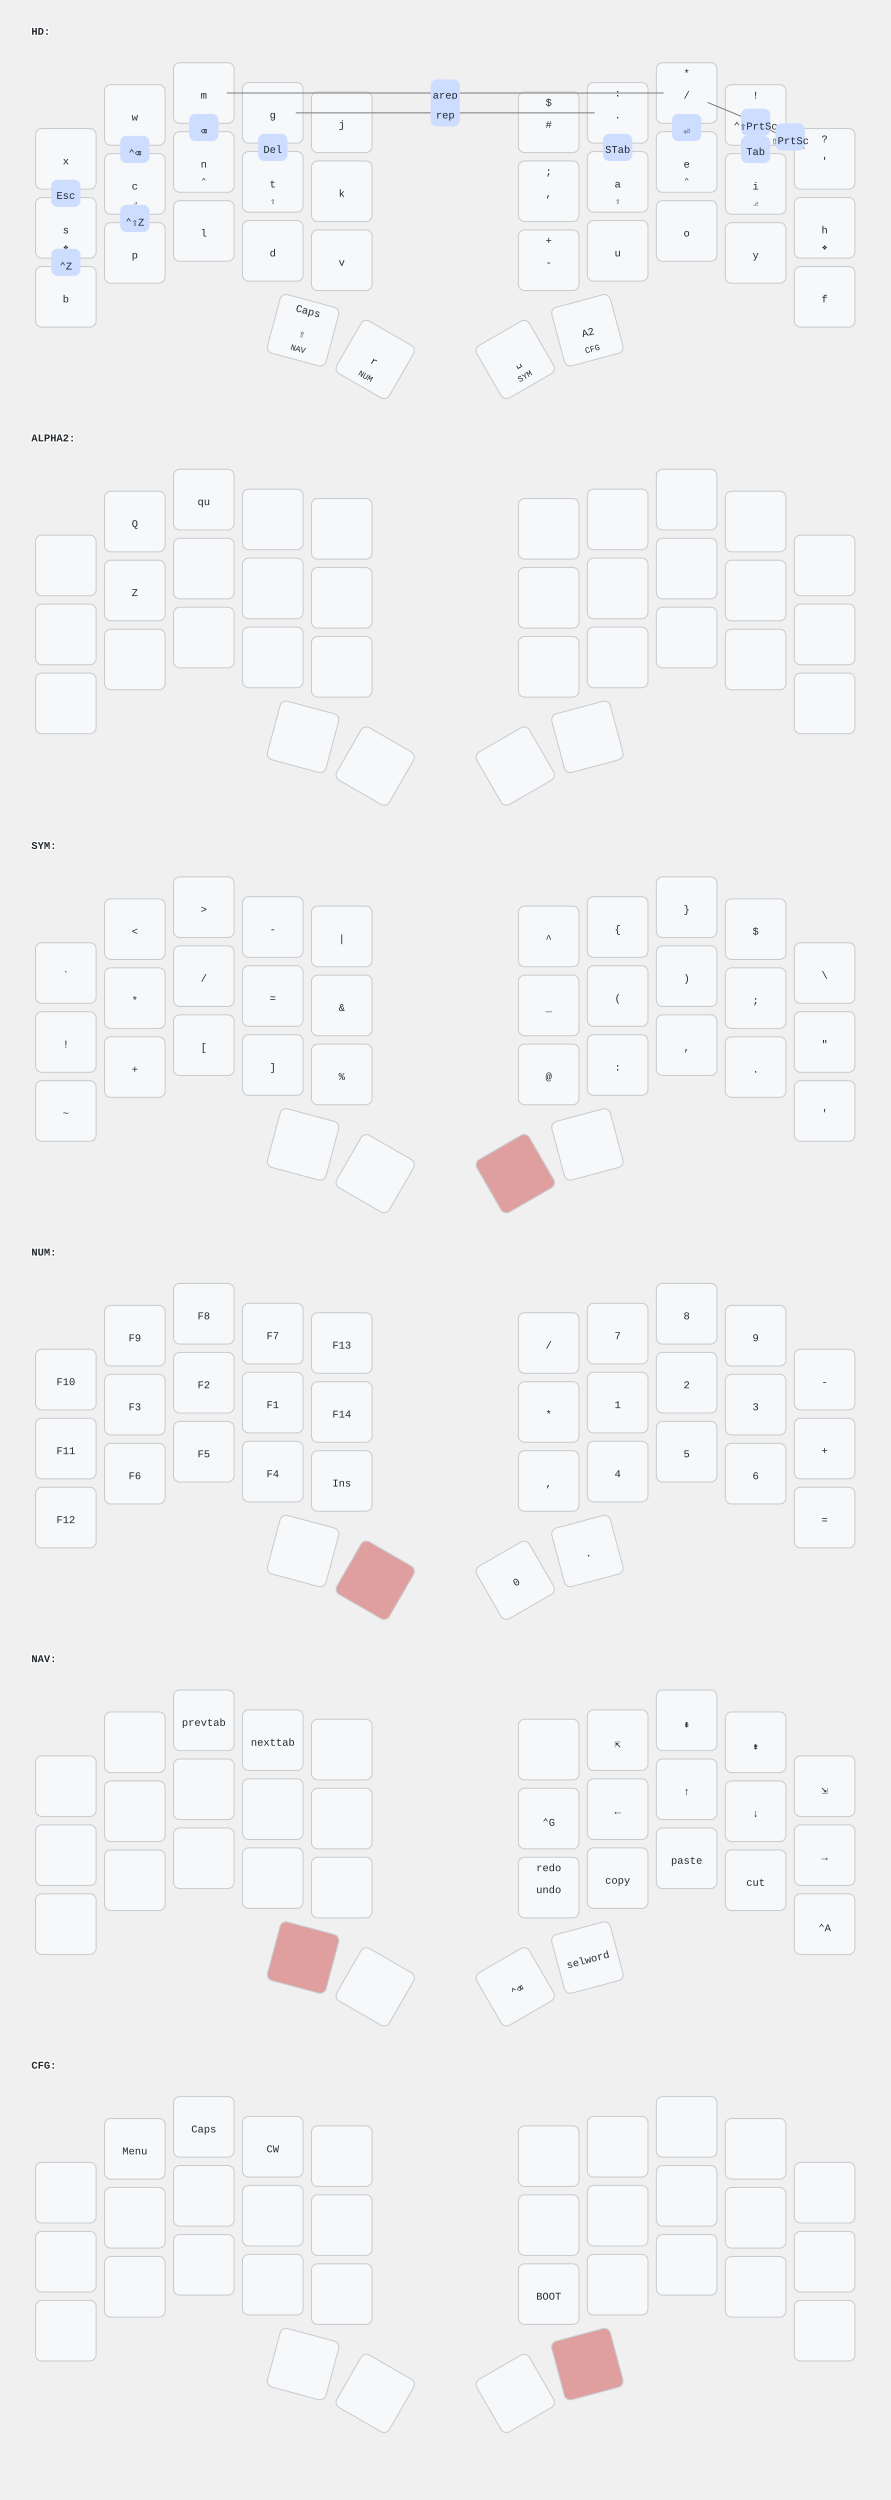
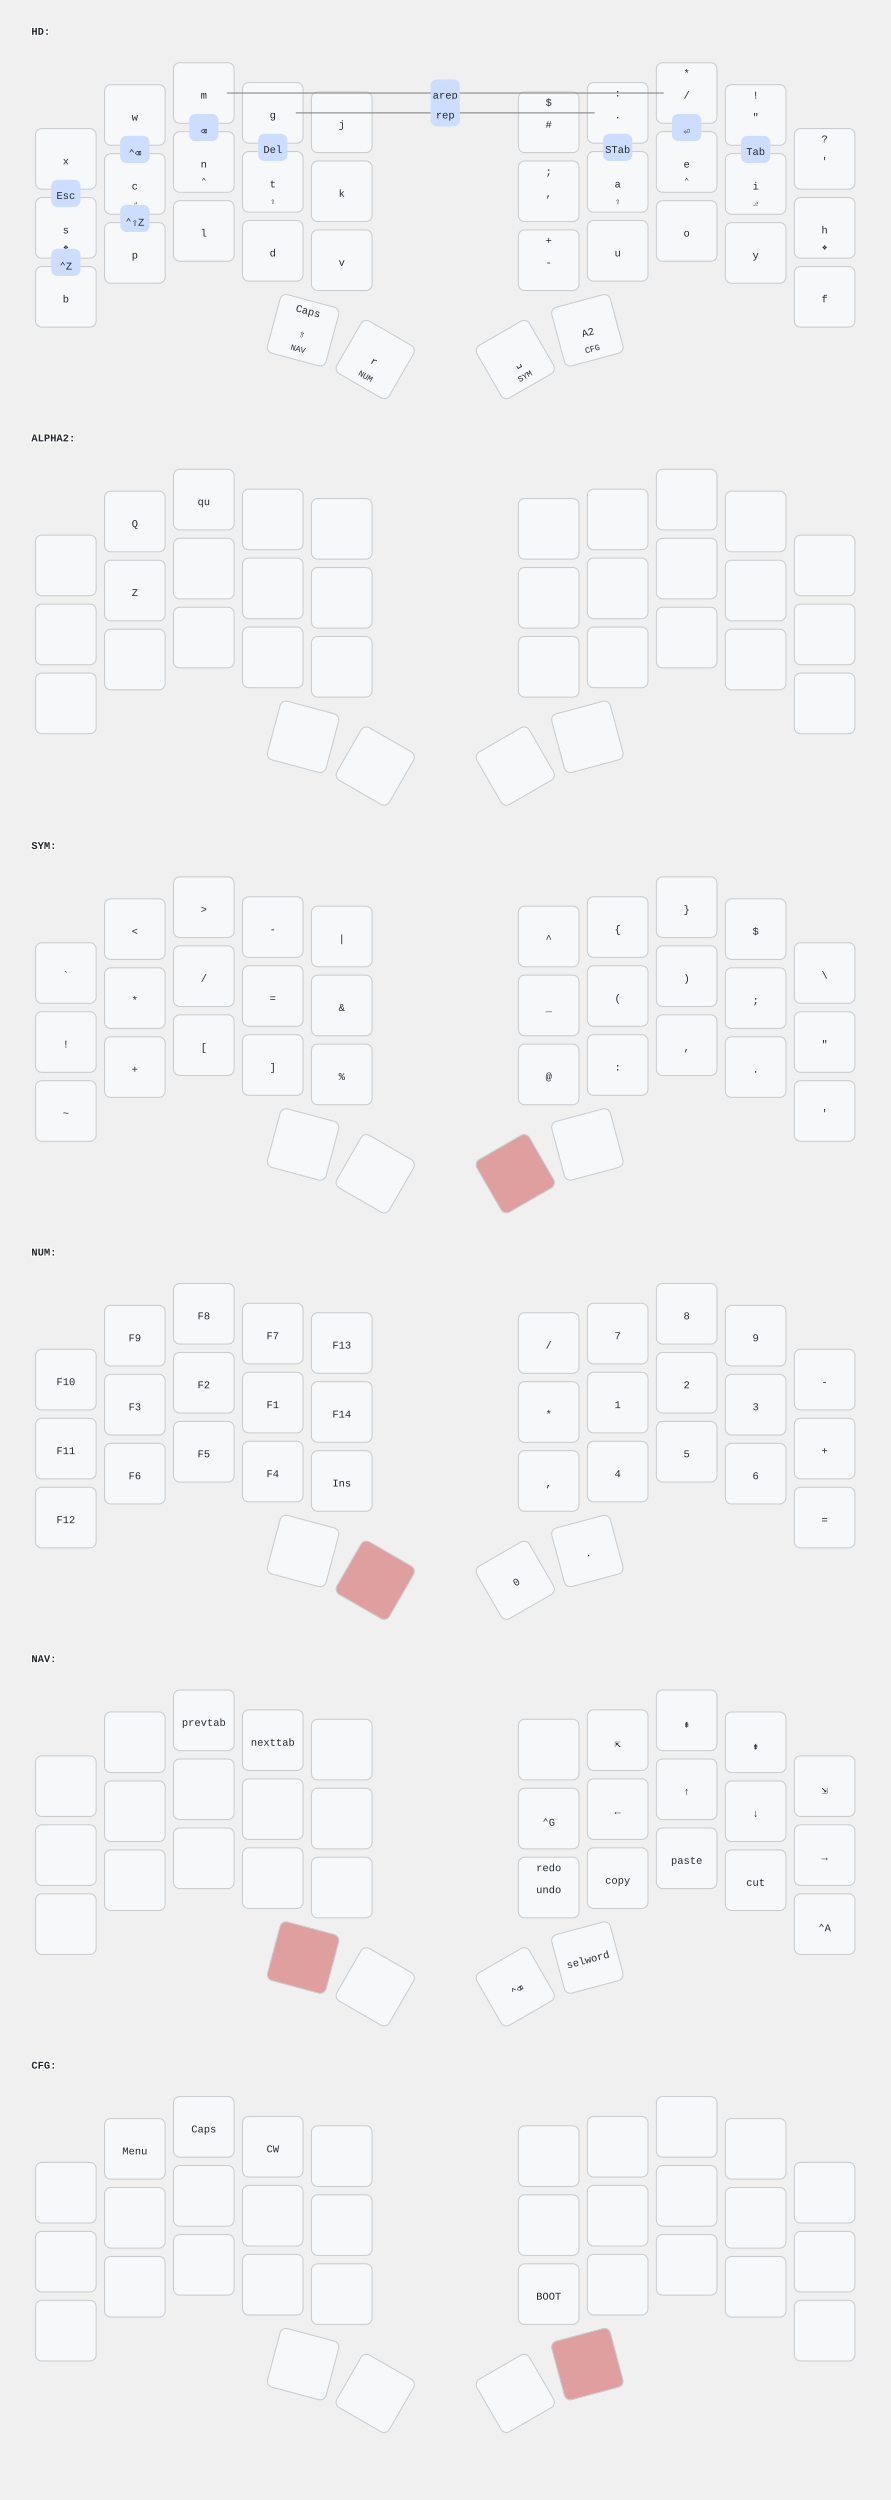
<svg xmlns="http://www.w3.org/2000/svg" width="852" height="2392" viewBox="0 0 852 2392" class="keymap">
  <style>/* inherit to force styles through use tags */
svg path {
    fill: inherit;
}

/* font and background color specifications */
svg.keymap {
    font-family: SFMono-Regular,Consolas,Liberation Mono,Menlo,monospace;
    font-size: 10px;
    font-kerning: normal;
    text-rendering: optimizeLegibility;
    fill: #24292e;
}

/* default key styling */
rect.key {
    fill: #f6f8fa;
    stroke: #c9cccf;
    stroke-width: 1;
}

/* default key side styling, only used is draw_key_sides is set */
rect.side {
    filter: brightness(90%);
}

/* color accent for combo boxes */
rect.combo, rect.combo-separate {
    fill: #cdf;
}

/* color accent for held keys */
rect.held, rect.combo.held {
    fill: #df9f9f;
}

/* color accent for ghost (optional) keys */
rect.ghost, rect.combo.ghost {
    stroke-dasharray: 4, 4;
    stroke-width: 2;
}

text {
    text-anchor: middle;
    dominant-baseline: hanging;
}

/* styling for layer labels */
text.label {
    font-weight: bold;
    text-anchor: start;
    stroke: white;
    stroke-width: 2;
    paint-order: stroke;
}

/* styling for combo tap, and key hold/shifted label text */
text.combo, text.hold, text.shifted {
    font-size: 10px;
}

/* styling for hold label text */
text.hold {
    font-size: 8px;
}

text.hold {
    text-anchor: middle;
    dominant-baseline: auto;
}

text.shifted {
    text-anchor: middle;
    dominant-baseline: hanging;
}

/* styling for hold/shifted label text in combo box */
text.combo.hold, text.combo.shifted {
    font-size: 8px;
}

/* lighter symbol for transparent keys */
text.trans {
    fill: #7b7e81;
}

/* styling for combo dendrons */
path.combo {
    stroke-width: 1;
    stroke: gray;
    fill: none;
}

/* Start Tabler Icons Cleanup */
/* cannot use height/width with glyphs */
.icon-tabler &gt; path {
    fill: inherit;
    stroke: inherit;
    stroke-width: 2;
}
/* hide tabler's default box */
.icon-tabler &gt; path[stroke="none"][fill="none"] {
    visibility: hidden;
}
/* End Tabler Icons Cleanup */
</style>
  <g transform="translate(30, 0)" class="layer-HD">
    <text x="0" y="28" class="label" id="HD">HD:</text>
    <g transform="translate(0, 56)">
      <g transform="translate(33, 96)" class="key keypos-0">
        <rect rx="6" ry="6" x="-29" y="-29" width="58" height="58" class="key" />
        <text x="0" y="0" class="key tap">x</text>
      </g>
      <g transform="translate(99, 54)" class="key keypos-1">
        <rect rx="6" ry="6" x="-29" y="-29" width="58" height="58" class="key" />
        <text x="0" y="0" class="key tap">w</text>
      </g>
      <g transform="translate(165, 33)" class="key keypos-2">
        <rect rx="6" ry="6" x="-29" y="-29" width="58" height="58" class="key" />
        <text x="0" y="0" class="key tap">m</text>
      </g>
      <g transform="translate(231, 52)" class="key keypos-3">
        <rect rx="6" ry="6" x="-29" y="-29" width="58" height="58" class="key" />
        <text x="0" y="0" class="key tap">g</text>
      </g>
      <g transform="translate(297, 61)" class="key keypos-4">
        <rect rx="6" ry="6" x="-29" y="-29" width="58" height="58" class="key" />
        <text x="0" y="0" class="key tap">j</text>
      </g>
      <g transform="translate(495, 61)" class="key keypos-5">
        <rect rx="6" ry="6" x="-29" y="-29" width="58" height="58" class="key" />
        <text x="0" y="0" class="key tap">#</text>
        <text x="0" y="-21" class="key shifted">$</text>
      </g>
      <g transform="translate(561, 52)" class="key keypos-6">
        <rect rx="6" ry="6" x="-29" y="-29" width="58" height="58" class="key" />
        <text x="0" y="0" class="key tap">.</text>
        <text x="0" y="-21" class="key shifted">:</text>
      </g>
      <g transform="translate(627, 33)" class="key keypos-7">
        <rect rx="6" ry="6" x="-29" y="-29" width="58" height="58" class="key" />
        <text x="0" y="0" class="key tap">/</text>
        <text x="0" y="-21" class="key shifted">*</text>
      </g>
      <g transform="translate(693, 54)" class="key keypos-8">
        <rect rx="6" ry="6" x="-29" y="-29" width="58" height="58" class="key" />
        <text x="0" y="0" class="key tap">"</text>
        <text x="0" y="-21" class="key shifted">!</text>
      </g>
      <g transform="translate(759, 96)" class="key keypos-9">
        <rect rx="6" ry="6" x="-29" y="-29" width="58" height="58" class="key" />
        <text x="0" y="0" class="key tap">'</text>
        <text x="0" y="-21" class="key shifted">?</text>
      </g>
      <g transform="translate(33, 162)" class="key keypos-10">
        <rect rx="6" ry="6" x="-29" y="-29" width="58" height="58" class="key" />
        <text x="0" y="0" class="key tap">s</text>
        <text x="0" y="21" class="key hold">❖</text>
      </g>
      <g transform="translate(99, 120)" class="key keypos-11">
        <rect rx="6" ry="6" x="-29" y="-29" width="58" height="58" class="key" />
        <text x="0" y="0" class="key tap">c</text>
        <text x="0" y="21" class="key hold">⎇</text>
      </g>
      <g transform="translate(165, 99)" class="key keypos-12">
        <rect rx="6" ry="6" x="-29" y="-29" width="58" height="58" class="key" />
        <text x="0" y="0" class="key tap">n</text>
        <text x="0" y="21" class="key hold">⌃</text>
      </g>
      <g transform="translate(231, 118)" class="key keypos-13">
        <rect rx="6" ry="6" x="-29" y="-29" width="58" height="58" class="key" />
        <text x="0" y="0" class="key tap">t</text>
        <text x="0" y="21" class="key hold">⇧</text>
      </g>
      <g transform="translate(297, 127)" class="key keypos-14">
        <rect rx="6" ry="6" x="-29" y="-29" width="58" height="58" class="key" />
        <text x="0" y="0" class="key tap">k</text>
      </g>
      <g transform="translate(495, 127)" class="key keypos-15">
        <rect rx="6" ry="6" x="-29" y="-29" width="58" height="58" class="key" />
        <text x="0" y="0" class="key tap">,</text>
        <text x="0" y="-21" class="key shifted">;</text>
      </g>
      <g transform="translate(561, 118)" class="key keypos-16">
        <rect rx="6" ry="6" x="-29" y="-29" width="58" height="58" class="key" />
        <text x="0" y="0" class="key tap">a</text>
        <text x="0" y="21" class="key hold">⇧</text>
      </g>
      <g transform="translate(627, 99)" class="key keypos-17">
        <rect rx="6" ry="6" x="-29" y="-29" width="58" height="58" class="key" />
        <text x="0" y="0" class="key tap">e</text>
        <text x="0" y="21" class="key hold">⌃</text>
      </g>
      <g transform="translate(693, 120)" class="key keypos-18">
        <rect rx="6" ry="6" x="-29" y="-29" width="58" height="58" class="key" />
        <text x="0" y="0" class="key tap">i</text>
        <text x="0" y="21" class="key hold">⎇</text>
      </g>
      <g transform="translate(759, 162)" class="key keypos-19">
        <rect rx="6" ry="6" x="-29" y="-29" width="58" height="58" class="key" />
        <text x="0" y="0" class="key tap">h</text>
        <text x="0" y="21" class="key hold">❖</text>
      </g>
      <g transform="translate(33, 228)" class="key keypos-20">
        <rect rx="6" ry="6" x="-29" y="-29" width="58" height="58" class="key" />
        <text x="0" y="0" class="key tap">b</text>
      </g>
      <g transform="translate(99, 186)" class="key keypos-21">
        <rect rx="6" ry="6" x="-29" y="-29" width="58" height="58" class="key" />
        <text x="0" y="0" class="key tap">p</text>
      </g>
      <g transform="translate(165, 165)" class="key keypos-22">
        <rect rx="6" ry="6" x="-29" y="-29" width="58" height="58" class="key" />
        <text x="0" y="0" class="key tap">l</text>
      </g>
      <g transform="translate(231, 184)" class="key keypos-23">
        <rect rx="6" ry="6" x="-29" y="-29" width="58" height="58" class="key" />
        <text x="0" y="0" class="key tap">d</text>
      </g>
      <g transform="translate(297, 193)" class="key keypos-24">
        <rect rx="6" ry="6" x="-29" y="-29" width="58" height="58" class="key" />
        <text x="0" y="0" class="key tap">v</text>
      </g>
      <g transform="translate(495, 193)" class="key keypos-25">
        <rect rx="6" ry="6" x="-29" y="-29" width="58" height="58" class="key" />
        <text x="0" y="0" class="key tap">-</text>
        <text x="0" y="-21" class="key shifted">+</text>
      </g>
      <g transform="translate(561, 184)" class="key keypos-26">
        <rect rx="6" ry="6" x="-29" y="-29" width="58" height="58" class="key" />
        <text x="0" y="0" class="key tap">u</text>
      </g>
      <g transform="translate(627, 165)" class="key keypos-27">
        <rect rx="6" ry="6" x="-29" y="-29" width="58" height="58" class="key" />
        <text x="0" y="0" class="key tap">o</text>
      </g>
      <g transform="translate(693, 186)" class="key keypos-28">
        <rect rx="6" ry="6" x="-29" y="-29" width="58" height="58" class="key" />
        <text x="0" y="0" class="key tap">y</text>
      </g>
      <g transform="translate(759, 228)" class="key keypos-29">
        <rect rx="6" ry="6" x="-29" y="-29" width="58" height="58" class="key" />
        <text x="0" y="0" class="key tap">f</text>
      </g>
      <g transform="translate(260, 260) rotate(15.0)" class="key keypos-30">
        <rect rx="6" ry="6" x="-29" y="-29" width="58" height="58" class="key" />
        <text x="0" y="0" class="key tap">⇧</text>
        <a href="#NAV">
          <text x="0" y="21" class="key hold layer-activator">NAV</text>
        </a>
        <text x="0" y="-21" class="key shifted">Caps</text>
      </g>
      <g transform="translate(329, 288) rotate(30.0)" class="key keypos-31">
        <rect rx="6" ry="6" x="-29" y="-29" width="58" height="58" class="key" />
        <text x="0" y="0" class="key tap">r</text>
        <a href="#NUM">
          <text x="0" y="21" class="key hold layer-activator">NUM</text>
        </a>
      </g>
      <g transform="translate(463, 288) rotate(-30.0)" class="key keypos-32">
        <rect rx="6" ry="6" x="-29" y="-29" width="58" height="58" class="key" />
        <text x="0" y="0" class="key tap">␣</text>
        <a href="#SYM">
          <text x="0" y="21" class="key hold layer-activator">SYM</text>
        </a>
      </g>
      <g transform="translate(532, 260) rotate(-15.0)" class="key keypos-33">
        <rect rx="6" ry="6" x="-29" y="-29" width="58" height="58" class="key" />
        <text x="0" y="0" class="key tap">A2</text>
        <a href="#CFG">
          <text x="0" y="21" class="key hold layer-activator">CFG</text>
        </a>
      </g>
      <g class="combo combopos-0">
        <path d="M396,33 l-209,0" class="combo" />
        <path d="M396,33 l209,0" class="combo" />
        <rect rx="6" ry="6" x="382" y="20" width="28" height="26" class="combo" />
        <text x="396" y="33" class="combo tap">arep</text>
      </g>
      <g class="combo combopos-1">
        <path d="M396,52 l-143,0" class="combo" />
        <path d="M396,52 l143,0" class="combo" />
        <rect rx="6" ry="6" x="382" y="39" width="28" height="26" class="combo" />
        <text x="396" y="52" class="combo tap">rep</text>
      </g>
      <g class="combo combopos-2">
-         <path d="M693,61 l-46,-19" class="combo" />
-         <path d="M693,61 l47,25" class="combo" />
-         <rect rx="6" ry="6" x="679" y="48" width="28" height="26" class="combo" />
-         <text x="693" y="61" class="combo tap">⌃⇧PrtSc</text>
-       </g>
-       <g class="combo combopos-3">
-         <rect rx="6" ry="6" x="712" y="62" width="28" height="26" class="combo" />
-         <text x="726" y="75" class="combo tap">⇧PrtSc</text>
-       </g>
-       <g class="combo combopos-4">
        <rect rx="6" ry="6" x="19" y="116" width="28" height="26" class="combo" />
        <text x="33" y="129" class="combo tap">Esc</text>
      </g>
-       <g class="combo combopos-5">
+       <g class="combo combopos-3">
        <rect rx="6" ry="6" x="85" y="74" width="28" height="26" class="combo" />
        <text x="99" y="87" class="combo tap">⌃⌫</text>
      </g>
-       <g class="combo combopos-6">
+       <g class="combo combopos-4">
        <rect rx="6" ry="6" x="151" y="53" width="28" height="26" class="combo" />
        <text x="165" y="66" class="combo tap">⌫</text>
      </g>
-       <g class="combo combopos-7">
+       <g class="combo combopos-5">
        <rect rx="6" ry="6" x="217" y="72" width="28" height="26" class="combo" />
        <text x="231" y="85" class="combo tap">Del</text>
      </g>
-       <g class="combo combopos-8">
+       <g class="combo combopos-6">
        <rect rx="6" ry="6" x="547" y="72" width="28" height="26" class="combo" />
        <text x="561" y="85" class="combo tap">STab</text>
      </g>
-       <g class="combo combopos-9">
+       <g class="combo combopos-7">
        <rect rx="6" ry="6" x="613" y="53" width="28" height="26" class="combo" />
        <text x="627" y="66" class="combo tap">⏎</text>
      </g>
-       <g class="combo combopos-10">
+       <g class="combo combopos-8">
        <rect rx="6" ry="6" x="679" y="74" width="28" height="26" class="combo" />
        <text x="693" y="87" class="combo tap">Tab</text>
      </g>
-       <g class="combo combopos-11">
+       <g class="combo combopos-9">
        <rect rx="6" ry="6" x="19" y="182" width="28" height="26" class="combo" />
        <text x="33" y="195" class="combo tap">⌃Z</text>
      </g>
-       <g class="combo combopos-12">
+       <g class="combo combopos-10">
        <rect rx="6" ry="6" x="85" y="140" width="28" height="26" class="combo" />
        <text x="99" y="153" class="combo tap">⌃⇧Z</text>
      </g>
    </g>
  </g>
  <g transform="translate(30, 389)" class="layer-ALPHA2">
    <text x="0" y="28" class="label" id="ALPHA2">ALPHA2:</text>
    <g transform="translate(0, 56)">
      <g transform="translate(33, 96)" class="key keypos-0">
        <rect rx="6" ry="6" x="-29" y="-29" width="58" height="58" class="key" />
      </g>
      <g transform="translate(99, 54)" class="key keypos-1">
        <rect rx="6" ry="6" x="-29" y="-29" width="58" height="58" class="key" />
        <text x="0" y="0" class="key tap">Q</text>
      </g>
      <g transform="translate(165, 33)" class="key keypos-2">
        <rect rx="6" ry="6" x="-29" y="-29" width="58" height="58" class="key" />
        <text x="0" y="0" class="key tap">qu</text>
      </g>
      <g transform="translate(231, 52)" class="key keypos-3">
        <rect rx="6" ry="6" x="-29" y="-29" width="58" height="58" class="key" />
      </g>
      <g transform="translate(297, 61)" class="key keypos-4">
        <rect rx="6" ry="6" x="-29" y="-29" width="58" height="58" class="key" />
      </g>
      <g transform="translate(495, 61)" class="key keypos-5">
        <rect rx="6" ry="6" x="-29" y="-29" width="58" height="58" class="key" />
      </g>
      <g transform="translate(561, 52)" class="key keypos-6">
        <rect rx="6" ry="6" x="-29" y="-29" width="58" height="58" class="key" />
      </g>
      <g transform="translate(627, 33)" class="key keypos-7">
        <rect rx="6" ry="6" x="-29" y="-29" width="58" height="58" class="key" />
      </g>
      <g transform="translate(693, 54)" class="key keypos-8">
        <rect rx="6" ry="6" x="-29" y="-29" width="58" height="58" class="key" />
      </g>
      <g transform="translate(759, 96)" class="key keypos-9">
        <rect rx="6" ry="6" x="-29" y="-29" width="58" height="58" class="key" />
      </g>
      <g transform="translate(33, 162)" class="key keypos-10">
        <rect rx="6" ry="6" x="-29" y="-29" width="58" height="58" class="key" />
      </g>
      <g transform="translate(99, 120)" class="key keypos-11">
        <rect rx="6" ry="6" x="-29" y="-29" width="58" height="58" class="key" />
        <text x="0" y="0" class="key tap">Z</text>
      </g>
      <g transform="translate(165, 99)" class="key keypos-12">
        <rect rx="6" ry="6" x="-29" y="-29" width="58" height="58" class="key" />
      </g>
      <g transform="translate(231, 118)" class="key keypos-13">
        <rect rx="6" ry="6" x="-29" y="-29" width="58" height="58" class="key" />
      </g>
      <g transform="translate(297, 127)" class="key keypos-14">
        <rect rx="6" ry="6" x="-29" y="-29" width="58" height="58" class="key" />
      </g>
      <g transform="translate(495, 127)" class="key keypos-15">
        <rect rx="6" ry="6" x="-29" y="-29" width="58" height="58" class="key" />
      </g>
      <g transform="translate(561, 118)" class="key keypos-16">
        <rect rx="6" ry="6" x="-29" y="-29" width="58" height="58" class="key" />
      </g>
      <g transform="translate(627, 99)" class="key keypos-17">
        <rect rx="6" ry="6" x="-29" y="-29" width="58" height="58" class="key" />
      </g>
      <g transform="translate(693, 120)" class="key keypos-18">
        <rect rx="6" ry="6" x="-29" y="-29" width="58" height="58" class="key" />
      </g>
      <g transform="translate(759, 162)" class="key keypos-19">
        <rect rx="6" ry="6" x="-29" y="-29" width="58" height="58" class="key" />
      </g>
      <g transform="translate(33, 228)" class="key keypos-20">
        <rect rx="6" ry="6" x="-29" y="-29" width="58" height="58" class="key" />
      </g>
      <g transform="translate(99, 186)" class="key keypos-21">
        <rect rx="6" ry="6" x="-29" y="-29" width="58" height="58" class="key" />
      </g>
      <g transform="translate(165, 165)" class="key keypos-22">
        <rect rx="6" ry="6" x="-29" y="-29" width="58" height="58" class="key" />
      </g>
      <g transform="translate(231, 184)" class="key keypos-23">
        <rect rx="6" ry="6" x="-29" y="-29" width="58" height="58" class="key" />
      </g>
      <g transform="translate(297, 193)" class="key keypos-24">
        <rect rx="6" ry="6" x="-29" y="-29" width="58" height="58" class="key" />
      </g>
      <g transform="translate(495, 193)" class="key keypos-25">
        <rect rx="6" ry="6" x="-29" y="-29" width="58" height="58" class="key" />
      </g>
      <g transform="translate(561, 184)" class="key keypos-26">
        <rect rx="6" ry="6" x="-29" y="-29" width="58" height="58" class="key" />
      </g>
      <g transform="translate(627, 165)" class="key keypos-27">
        <rect rx="6" ry="6" x="-29" y="-29" width="58" height="58" class="key" />
      </g>
      <g transform="translate(693, 186)" class="key keypos-28">
        <rect rx="6" ry="6" x="-29" y="-29" width="58" height="58" class="key" />
      </g>
      <g transform="translate(759, 228)" class="key keypos-29">
        <rect rx="6" ry="6" x="-29" y="-29" width="58" height="58" class="key" />
      </g>
      <g transform="translate(260, 260) rotate(15.0)" class="key keypos-30">
        <rect rx="6" ry="6" x="-29" y="-29" width="58" height="58" class="key" />
      </g>
      <g transform="translate(329, 288) rotate(30.0)" class="key keypos-31">
        <rect rx="6" ry="6" x="-29" y="-29" width="58" height="58" class="key" />
      </g>
      <g transform="translate(463, 288) rotate(-30.0)" class="key keypos-32">
        <rect rx="6" ry="6" x="-29" y="-29" width="58" height="58" class="key" />
      </g>
      <g transform="translate(532, 260) rotate(-15.0)" class="key keypos-33">
        <rect rx="6" ry="6" x="-29" y="-29" width="58" height="58" class="key" />
      </g>
    </g>
  </g>
  <g transform="translate(30, 779)" class="layer-SYM">
    <text x="0" y="28" class="label" id="SYM">SYM:</text>
    <g transform="translate(0, 56)">
      <g transform="translate(33, 96)" class="key keypos-0">
        <rect rx="6" ry="6" x="-29" y="-29" width="58" height="58" class="key" />
        <text x="0" y="0" class="key tap">`</text>
      </g>
      <g transform="translate(99, 54)" class="key keypos-1">
        <rect rx="6" ry="6" x="-29" y="-29" width="58" height="58" class="key" />
        <text x="0" y="0" class="key tap">&lt;</text>
      </g>
      <g transform="translate(165, 33)" class="key keypos-2">
        <rect rx="6" ry="6" x="-29" y="-29" width="58" height="58" class="key" />
        <text x="0" y="0" class="key tap">&gt;</text>
      </g>
      <g transform="translate(231, 52)" class="key keypos-3">
        <rect rx="6" ry="6" x="-29" y="-29" width="58" height="58" class="key" />
        <text x="0" y="0" class="key tap">-</text>
      </g>
      <g transform="translate(297, 61)" class="key keypos-4">
        <rect rx="6" ry="6" x="-29" y="-29" width="58" height="58" class="key" />
        <text x="0" y="0" class="key tap">|</text>
      </g>
      <g transform="translate(495, 61)" class="key keypos-5">
        <rect rx="6" ry="6" x="-29" y="-29" width="58" height="58" class="key" />
        <text x="0" y="0" class="key tap">^</text>
      </g>
      <g transform="translate(561, 52)" class="key keypos-6">
        <rect rx="6" ry="6" x="-29" y="-29" width="58" height="58" class="key" />
        <text x="0" y="0" class="key tap">{</text>
      </g>
      <g transform="translate(627, 33)" class="key keypos-7">
        <rect rx="6" ry="6" x="-29" y="-29" width="58" height="58" class="key" />
        <text x="0" y="0" class="key tap">}</text>
      </g>
      <g transform="translate(693, 54)" class="key keypos-8">
        <rect rx="6" ry="6" x="-29" y="-29" width="58" height="58" class="key" />
        <text x="0" y="0" class="key tap">$</text>
      </g>
      <g transform="translate(759, 96)" class="key keypos-9">
        <rect rx="6" ry="6" x="-29" y="-29" width="58" height="58" class="key" />
        <text x="0" y="0" class="key tap">\</text>
      </g>
      <g transform="translate(33, 162)" class="key keypos-10">
        <rect rx="6" ry="6" x="-29" y="-29" width="58" height="58" class="key" />
        <text x="0" y="0" class="key tap">!</text>
      </g>
      <g transform="translate(99, 120)" class="key keypos-11">
        <rect rx="6" ry="6" x="-29" y="-29" width="58" height="58" class="key" />
        <text x="0" y="0" class="key tap">*</text>
      </g>
      <g transform="translate(165, 99)" class="key keypos-12">
        <rect rx="6" ry="6" x="-29" y="-29" width="58" height="58" class="key" />
        <text x="0" y="0" class="key tap">/</text>
      </g>
      <g transform="translate(231, 118)" class="key keypos-13">
        <rect rx="6" ry="6" x="-29" y="-29" width="58" height="58" class="key" />
        <text x="0" y="0" class="key tap">=</text>
      </g>
      <g transform="translate(297, 127)" class="key keypos-14">
        <rect rx="6" ry="6" x="-29" y="-29" width="58" height="58" class="key" />
        <text x="0" y="0" class="key tap">&amp;</text>
      </g>
      <g transform="translate(495, 127)" class="key keypos-15">
        <rect rx="6" ry="6" x="-29" y="-29" width="58" height="58" class="key" />
        <text x="0" y="0" class="key tap">_</text>
      </g>
      <g transform="translate(561, 118)" class="key keypos-16">
        <rect rx="6" ry="6" x="-29" y="-29" width="58" height="58" class="key" />
        <text x="0" y="0" class="key tap">(</text>
      </g>
      <g transform="translate(627, 99)" class="key keypos-17">
        <rect rx="6" ry="6" x="-29" y="-29" width="58" height="58" class="key" />
        <text x="0" y="0" class="key tap">)</text>
      </g>
      <g transform="translate(693, 120)" class="key keypos-18">
        <rect rx="6" ry="6" x="-29" y="-29" width="58" height="58" class="key" />
        <text x="0" y="0" class="key tap">;</text>
      </g>
      <g transform="translate(759, 162)" class="key keypos-19">
        <rect rx="6" ry="6" x="-29" y="-29" width="58" height="58" class="key" />
        <text x="0" y="0" class="key tap">"</text>
      </g>
      <g transform="translate(33, 228)" class="key keypos-20">
        <rect rx="6" ry="6" x="-29" y="-29" width="58" height="58" class="key" />
        <text x="0" y="0" class="key tap">~</text>
      </g>
      <g transform="translate(99, 186)" class="key keypos-21">
        <rect rx="6" ry="6" x="-29" y="-29" width="58" height="58" class="key" />
        <text x="0" y="0" class="key tap">+</text>
      </g>
      <g transform="translate(165, 165)" class="key keypos-22">
        <rect rx="6" ry="6" x="-29" y="-29" width="58" height="58" class="key" />
        <text x="0" y="0" class="key tap">[</text>
      </g>
      <g transform="translate(231, 184)" class="key keypos-23">
        <rect rx="6" ry="6" x="-29" y="-29" width="58" height="58" class="key" />
        <text x="0" y="0" class="key tap">]</text>
      </g>
      <g transform="translate(297, 193)" class="key keypos-24">
        <rect rx="6" ry="6" x="-29" y="-29" width="58" height="58" class="key" />
        <text x="0" y="0" class="key tap">%</text>
      </g>
      <g transform="translate(495, 193)" class="key keypos-25">
        <rect rx="6" ry="6" x="-29" y="-29" width="58" height="58" class="key" />
        <text x="0" y="0" class="key tap">@</text>
      </g>
      <g transform="translate(561, 184)" class="key keypos-26">
        <rect rx="6" ry="6" x="-29" y="-29" width="58" height="58" class="key" />
        <text x="0" y="0" class="key tap">:</text>
      </g>
      <g transform="translate(627, 165)" class="key keypos-27">
        <rect rx="6" ry="6" x="-29" y="-29" width="58" height="58" class="key" />
        <text x="0" y="0" class="key tap">,</text>
      </g>
      <g transform="translate(693, 186)" class="key keypos-28">
        <rect rx="6" ry="6" x="-29" y="-29" width="58" height="58" class="key" />
        <text x="0" y="0" class="key tap">.</text>
      </g>
      <g transform="translate(759, 228)" class="key keypos-29">
        <rect rx="6" ry="6" x="-29" y="-29" width="58" height="58" class="key" />
        <text x="0" y="0" class="key tap">'</text>
      </g>
      <g transform="translate(260, 260) rotate(15.0)" class="key keypos-30">
        <rect rx="6" ry="6" x="-29" y="-29" width="58" height="58" class="key" />
      </g>
      <g transform="translate(329, 288) rotate(30.0)" class="key keypos-31">
        <rect rx="6" ry="6" x="-29" y="-29" width="58" height="58" class="key" />
      </g>
      <g transform="translate(463, 288) rotate(-30.0)" class="key held keypos-32">
        <rect rx="6" ry="6" x="-29" y="-29" width="58" height="58" class="key held" />
      </g>
      <g transform="translate(532, 260) rotate(-15.0)" class="key keypos-33">
        <rect rx="6" ry="6" x="-29" y="-29" width="58" height="58" class="key" />
      </g>
    </g>
  </g>
  <g transform="translate(30, 1168)" class="layer-NUM">
    <text x="0" y="28" class="label" id="NUM">NUM:</text>
    <g transform="translate(0, 56)">
      <g transform="translate(33, 96)" class="key keypos-0">
        <rect rx="6" ry="6" x="-29" y="-29" width="58" height="58" class="key" />
        <text x="0" y="0" class="key tap">F10</text>
      </g>
      <g transform="translate(99, 54)" class="key keypos-1">
        <rect rx="6" ry="6" x="-29" y="-29" width="58" height="58" class="key" />
        <text x="0" y="0" class="key tap">F9</text>
      </g>
      <g transform="translate(165, 33)" class="key keypos-2">
        <rect rx="6" ry="6" x="-29" y="-29" width="58" height="58" class="key" />
        <text x="0" y="0" class="key tap">F8</text>
      </g>
      <g transform="translate(231, 52)" class="key keypos-3">
        <rect rx="6" ry="6" x="-29" y="-29" width="58" height="58" class="key" />
        <text x="0" y="0" class="key tap">F7</text>
      </g>
      <g transform="translate(297, 61)" class="key keypos-4">
        <rect rx="6" ry="6" x="-29" y="-29" width="58" height="58" class="key" />
        <text x="0" y="0" class="key tap">F13</text>
      </g>
      <g transform="translate(495, 61)" class="key keypos-5">
        <rect rx="6" ry="6" x="-29" y="-29" width="58" height="58" class="key" />
        <text x="0" y="0" class="key tap">/</text>
      </g>
      <g transform="translate(561, 52)" class="key keypos-6">
        <rect rx="6" ry="6" x="-29" y="-29" width="58" height="58" class="key" />
        <text x="0" y="0" class="key tap">7</text>
      </g>
      <g transform="translate(627, 33)" class="key keypos-7">
        <rect rx="6" ry="6" x="-29" y="-29" width="58" height="58" class="key" />
        <text x="0" y="0" class="key tap">8</text>
      </g>
      <g transform="translate(693, 54)" class="key keypos-8">
        <rect rx="6" ry="6" x="-29" y="-29" width="58" height="58" class="key" />
        <text x="0" y="0" class="key tap">9</text>
      </g>
      <g transform="translate(759, 96)" class="key keypos-9">
        <rect rx="6" ry="6" x="-29" y="-29" width="58" height="58" class="key" />
        <text x="0" y="0" class="key tap">-</text>
      </g>
      <g transform="translate(33, 162)" class="key keypos-10">
        <rect rx="6" ry="6" x="-29" y="-29" width="58" height="58" class="key" />
        <text x="0" y="0" class="key tap">F11</text>
      </g>
      <g transform="translate(99, 120)" class="key keypos-11">
        <rect rx="6" ry="6" x="-29" y="-29" width="58" height="58" class="key" />
        <text x="0" y="0" class="key tap">F3</text>
      </g>
      <g transform="translate(165, 99)" class="key keypos-12">
        <rect rx="6" ry="6" x="-29" y="-29" width="58" height="58" class="key" />
        <text x="0" y="0" class="key tap">F2</text>
      </g>
      <g transform="translate(231, 118)" class="key keypos-13">
        <rect rx="6" ry="6" x="-29" y="-29" width="58" height="58" class="key" />
        <text x="0" y="0" class="key tap">F1</text>
      </g>
      <g transform="translate(297, 127)" class="key keypos-14">
        <rect rx="6" ry="6" x="-29" y="-29" width="58" height="58" class="key" />
        <text x="0" y="0" class="key tap">F14</text>
      </g>
      <g transform="translate(495, 127)" class="key keypos-15">
        <rect rx="6" ry="6" x="-29" y="-29" width="58" height="58" class="key" />
        <text x="0" y="0" class="key tap">*</text>
      </g>
      <g transform="translate(561, 118)" class="key keypos-16">
        <rect rx="6" ry="6" x="-29" y="-29" width="58" height="58" class="key" />
        <text x="0" y="0" class="key tap">1</text>
      </g>
      <g transform="translate(627, 99)" class="key keypos-17">
        <rect rx="6" ry="6" x="-29" y="-29" width="58" height="58" class="key" />
        <text x="0" y="0" class="key tap">2</text>
      </g>
      <g transform="translate(693, 120)" class="key keypos-18">
        <rect rx="6" ry="6" x="-29" y="-29" width="58" height="58" class="key" />
        <text x="0" y="0" class="key tap">3</text>
      </g>
      <g transform="translate(759, 162)" class="key keypos-19">
        <rect rx="6" ry="6" x="-29" y="-29" width="58" height="58" class="key" />
        <text x="0" y="0" class="key tap">+</text>
      </g>
      <g transform="translate(33, 228)" class="key keypos-20">
        <rect rx="6" ry="6" x="-29" y="-29" width="58" height="58" class="key" />
        <text x="0" y="0" class="key tap">F12</text>
      </g>
      <g transform="translate(99, 186)" class="key keypos-21">
        <rect rx="6" ry="6" x="-29" y="-29" width="58" height="58" class="key" />
        <text x="0" y="0" class="key tap">F6</text>
      </g>
      <g transform="translate(165, 165)" class="key keypos-22">
        <rect rx="6" ry="6" x="-29" y="-29" width="58" height="58" class="key" />
        <text x="0" y="0" class="key tap">F5</text>
      </g>
      <g transform="translate(231, 184)" class="key keypos-23">
        <rect rx="6" ry="6" x="-29" y="-29" width="58" height="58" class="key" />
        <text x="0" y="0" class="key tap">F4</text>
      </g>
      <g transform="translate(297, 193)" class="key keypos-24">
        <rect rx="6" ry="6" x="-29" y="-29" width="58" height="58" class="key" />
        <text x="0" y="0" class="key tap">Ins</text>
      </g>
      <g transform="translate(495, 193)" class="key keypos-25">
        <rect rx="6" ry="6" x="-29" y="-29" width="58" height="58" class="key" />
        <text x="0" y="0" class="key tap">,</text>
      </g>
      <g transform="translate(561, 184)" class="key keypos-26">
        <rect rx="6" ry="6" x="-29" y="-29" width="58" height="58" class="key" />
        <text x="0" y="0" class="key tap">4</text>
      </g>
      <g transform="translate(627, 165)" class="key keypos-27">
        <rect rx="6" ry="6" x="-29" y="-29" width="58" height="58" class="key" />
        <text x="0" y="0" class="key tap">5</text>
      </g>
      <g transform="translate(693, 186)" class="key keypos-28">
        <rect rx="6" ry="6" x="-29" y="-29" width="58" height="58" class="key" />
        <text x="0" y="0" class="key tap">6</text>
      </g>
      <g transform="translate(759, 228)" class="key keypos-29">
        <rect rx="6" ry="6" x="-29" y="-29" width="58" height="58" class="key" />
        <text x="0" y="0" class="key tap">=</text>
      </g>
      <g transform="translate(260, 260) rotate(15.0)" class="key keypos-30">
        <rect rx="6" ry="6" x="-29" y="-29" width="58" height="58" class="key" />
      </g>
      <g transform="translate(329, 288) rotate(30.0)" class="key held keypos-31">
        <rect rx="6" ry="6" x="-29" y="-29" width="58" height="58" class="key held" />
      </g>
      <g transform="translate(463, 288) rotate(-30.0)" class="key keypos-32">
        <rect rx="6" ry="6" x="-29" y="-29" width="58" height="58" class="key" />
        <text x="0" y="0" class="key tap">0</text>
      </g>
      <g transform="translate(532, 260) rotate(-15.0)" class="key keypos-33">
        <rect rx="6" ry="6" x="-29" y="-29" width="58" height="58" class="key" />
        <text x="0" y="0" class="key tap">.</text>
      </g>
    </g>
  </g>
  <g transform="translate(30, 1557)" class="layer-NAV">
    <text x="0" y="28" class="label" id="NAV">NAV:</text>
    <g transform="translate(0, 56)">
      <g transform="translate(33, 96)" class="key keypos-0">
        <rect rx="6" ry="6" x="-29" y="-29" width="58" height="58" class="key" />
      </g>
      <g transform="translate(99, 54)" class="key keypos-1">
        <rect rx="6" ry="6" x="-29" y="-29" width="58" height="58" class="key" />
      </g>
      <g transform="translate(165, 33)" class="key keypos-2">
        <rect rx="6" ry="6" x="-29" y="-29" width="58" height="58" class="key" />
        <text x="0" y="0" class="key tap">prevtab</text>
      </g>
      <g transform="translate(231, 52)" class="key keypos-3">
        <rect rx="6" ry="6" x="-29" y="-29" width="58" height="58" class="key" />
        <text x="0" y="0" class="key tap">nexttab</text>
      </g>
      <g transform="translate(297, 61)" class="key keypos-4">
        <rect rx="6" ry="6" x="-29" y="-29" width="58" height="58" class="key" />
      </g>
      <g transform="translate(495, 61)" class="key keypos-5">
        <rect rx="6" ry="6" x="-29" y="-29" width="58" height="58" class="key" />
      </g>
      <g transform="translate(561, 52)" class="key keypos-6">
        <rect rx="6" ry="6" x="-29" y="-29" width="58" height="58" class="key" />
        <text x="0" y="0" class="key tap">⇱</text>
      </g>
      <g transform="translate(627, 33)" class="key keypos-7">
        <rect rx="6" ry="6" x="-29" y="-29" width="58" height="58" class="key" />
        <text x="0" y="0" class="key tap">⇞</text>
      </g>
      <g transform="translate(693, 54)" class="key keypos-8">
        <rect rx="6" ry="6" x="-29" y="-29" width="58" height="58" class="key" />
        <text x="0" y="0" class="key tap">⇟</text>
      </g>
      <g transform="translate(759, 96)" class="key keypos-9">
        <rect rx="6" ry="6" x="-29" y="-29" width="58" height="58" class="key" />
        <text x="0" y="0" class="key tap">⇲</text>
      </g>
      <g transform="translate(33, 162)" class="key keypos-10">
        <rect rx="6" ry="6" x="-29" y="-29" width="58" height="58" class="key" />
      </g>
      <g transform="translate(99, 120)" class="key keypos-11">
        <rect rx="6" ry="6" x="-29" y="-29" width="58" height="58" class="key" />
      </g>
      <g transform="translate(165, 99)" class="key keypos-12">
        <rect rx="6" ry="6" x="-29" y="-29" width="58" height="58" class="key" />
      </g>
      <g transform="translate(231, 118)" class="key keypos-13">
        <rect rx="6" ry="6" x="-29" y="-29" width="58" height="58" class="key" />
      </g>
      <g transform="translate(297, 127)" class="key keypos-14">
        <rect rx="6" ry="6" x="-29" y="-29" width="58" height="58" class="key" />
      </g>
      <g transform="translate(495, 127)" class="key keypos-15">
        <rect rx="6" ry="6" x="-29" y="-29" width="58" height="58" class="key" />
        <text x="0" y="0" class="key tap">⌃G</text>
      </g>
      <g transform="translate(561, 118)" class="key keypos-16">
        <rect rx="6" ry="6" x="-29" y="-29" width="58" height="58" class="key" />
        <text x="0" y="0" class="key tap">←</text>
      </g>
      <g transform="translate(627, 99)" class="key keypos-17">
        <rect rx="6" ry="6" x="-29" y="-29" width="58" height="58" class="key" />
        <text x="0" y="0" class="key tap">↑</text>
      </g>
      <g transform="translate(693, 120)" class="key keypos-18">
        <rect rx="6" ry="6" x="-29" y="-29" width="58" height="58" class="key" />
        <text x="0" y="0" class="key tap">↓</text>
      </g>
      <g transform="translate(759, 162)" class="key keypos-19">
        <rect rx="6" ry="6" x="-29" y="-29" width="58" height="58" class="key" />
        <text x="0" y="0" class="key tap">→</text>
      </g>
      <g transform="translate(33, 228)" class="key keypos-20">
        <rect rx="6" ry="6" x="-29" y="-29" width="58" height="58" class="key" />
      </g>
      <g transform="translate(99, 186)" class="key keypos-21">
        <rect rx="6" ry="6" x="-29" y="-29" width="58" height="58" class="key" />
      </g>
      <g transform="translate(165, 165)" class="key keypos-22">
        <rect rx="6" ry="6" x="-29" y="-29" width="58" height="58" class="key" />
      </g>
      <g transform="translate(231, 184)" class="key keypos-23">
        <rect rx="6" ry="6" x="-29" y="-29" width="58" height="58" class="key" />
      </g>
      <g transform="translate(297, 193)" class="key keypos-24">
        <rect rx="6" ry="6" x="-29" y="-29" width="58" height="58" class="key" />
      </g>
      <g transform="translate(495, 193)" class="key keypos-25">
        <rect rx="6" ry="6" x="-29" y="-29" width="58" height="58" class="key" />
        <text x="0" y="0" class="key tap">undo</text>
        <text x="0" y="-21" class="key shifted">redo</text>
      </g>
      <g transform="translate(561, 184)" class="key keypos-26">
        <rect rx="6" ry="6" x="-29" y="-29" width="58" height="58" class="key" />
        <text x="0" y="0" class="key tap">copy</text>
      </g>
      <g transform="translate(627, 165)" class="key keypos-27">
        <rect rx="6" ry="6" x="-29" y="-29" width="58" height="58" class="key" />
        <text x="0" y="0" class="key tap">paste</text>
      </g>
      <g transform="translate(693, 186)" class="key keypos-28">
        <rect rx="6" ry="6" x="-29" y="-29" width="58" height="58" class="key" />
        <text x="0" y="0" class="key tap">cut</text>
      </g>
      <g transform="translate(759, 228)" class="key keypos-29">
        <rect rx="6" ry="6" x="-29" y="-29" width="58" height="58" class="key" />
        <text x="0" y="0" class="key tap">⌃A</text>
      </g>
      <g transform="translate(260, 260) rotate(15.0)" class="key held keypos-30">
        <rect rx="6" ry="6" x="-29" y="-29" width="58" height="58" class="key held" />
      </g>
      <g transform="translate(329, 288) rotate(30.0)" class="key keypos-31">
        <rect rx="6" ry="6" x="-29" y="-29" width="58" height="58" class="key" />
      </g>
      <g transform="translate(463, 288) rotate(-30.0)" class="key keypos-32">
        <rect rx="6" ry="6" x="-29" y="-29" width="58" height="58" class="key" />
        <text x="0" y="0" class="key tap">⌃⌫</text>
      </g>
      <g transform="translate(532, 260) rotate(-15.0)" class="key keypos-33">
        <rect rx="6" ry="6" x="-29" y="-29" width="58" height="58" class="key" />
        <text x="0" y="0" class="key tap">selword</text>
      </g>
    </g>
  </g>
  <g transform="translate(30, 1946)" class="layer-CFG">
    <text x="0" y="28" class="label" id="CFG">CFG:</text>
    <g transform="translate(0, 56)">
      <g transform="translate(33, 96)" class="key keypos-0">
        <rect rx="6" ry="6" x="-29" y="-29" width="58" height="58" class="key" />
      </g>
      <g transform="translate(99, 54)" class="key keypos-1">
        <rect rx="6" ry="6" x="-29" y="-29" width="58" height="58" class="key" />
        <text x="0" y="0" class="key tap">Menu</text>
      </g>
      <g transform="translate(165, 33)" class="key keypos-2">
        <rect rx="6" ry="6" x="-29" y="-29" width="58" height="58" class="key" />
        <text x="0" y="0" class="key tap">Caps</text>
      </g>
      <g transform="translate(231, 52)" class="key keypos-3">
        <rect rx="6" ry="6" x="-29" y="-29" width="58" height="58" class="key" />
        <text x="0" y="0" class="key tap">CW</text>
      </g>
      <g transform="translate(297, 61)" class="key keypos-4">
        <rect rx="6" ry="6" x="-29" y="-29" width="58" height="58" class="key" />
      </g>
      <g transform="translate(495, 61)" class="key keypos-5">
        <rect rx="6" ry="6" x="-29" y="-29" width="58" height="58" class="key" />
      </g>
      <g transform="translate(561, 52)" class="key keypos-6">
        <rect rx="6" ry="6" x="-29" y="-29" width="58" height="58" class="key" />
      </g>
      <g transform="translate(627, 33)" class="key keypos-7">
        <rect rx="6" ry="6" x="-29" y="-29" width="58" height="58" class="key" />
      </g>
      <g transform="translate(693, 54)" class="key keypos-8">
        <rect rx="6" ry="6" x="-29" y="-29" width="58" height="58" class="key" />
      </g>
      <g transform="translate(759, 96)" class="key keypos-9">
        <rect rx="6" ry="6" x="-29" y="-29" width="58" height="58" class="key" />
      </g>
      <g transform="translate(33, 162)" class="key keypos-10">
        <rect rx="6" ry="6" x="-29" y="-29" width="58" height="58" class="key" />
      </g>
      <g transform="translate(99, 120)" class="key keypos-11">
        <rect rx="6" ry="6" x="-29" y="-29" width="58" height="58" class="key" />
      </g>
      <g transform="translate(165, 99)" class="key keypos-12">
        <rect rx="6" ry="6" x="-29" y="-29" width="58" height="58" class="key" />
      </g>
      <g transform="translate(231, 118)" class="key keypos-13">
        <rect rx="6" ry="6" x="-29" y="-29" width="58" height="58" class="key" />
      </g>
      <g transform="translate(297, 127)" class="key keypos-14">
        <rect rx="6" ry="6" x="-29" y="-29" width="58" height="58" class="key" />
      </g>
      <g transform="translate(495, 127)" class="key keypos-15">
        <rect rx="6" ry="6" x="-29" y="-29" width="58" height="58" class="key" />
      </g>
      <g transform="translate(561, 118)" class="key keypos-16">
        <rect rx="6" ry="6" x="-29" y="-29" width="58" height="58" class="key" />
      </g>
      <g transform="translate(627, 99)" class="key keypos-17">
        <rect rx="6" ry="6" x="-29" y="-29" width="58" height="58" class="key" />
      </g>
      <g transform="translate(693, 120)" class="key keypos-18">
        <rect rx="6" ry="6" x="-29" y="-29" width="58" height="58" class="key" />
      </g>
      <g transform="translate(759, 162)" class="key keypos-19">
        <rect rx="6" ry="6" x="-29" y="-29" width="58" height="58" class="key" />
      </g>
      <g transform="translate(33, 228)" class="key keypos-20">
        <rect rx="6" ry="6" x="-29" y="-29" width="58" height="58" class="key" />
      </g>
      <g transform="translate(99, 186)" class="key keypos-21">
        <rect rx="6" ry="6" x="-29" y="-29" width="58" height="58" class="key" />
      </g>
      <g transform="translate(165, 165)" class="key keypos-22">
        <rect rx="6" ry="6" x="-29" y="-29" width="58" height="58" class="key" />
      </g>
      <g transform="translate(231, 184)" class="key keypos-23">
        <rect rx="6" ry="6" x="-29" y="-29" width="58" height="58" class="key" />
      </g>
      <g transform="translate(297, 193)" class="key keypos-24">
        <rect rx="6" ry="6" x="-29" y="-29" width="58" height="58" class="key" />
      </g>
      <g transform="translate(495, 193)" class="key keypos-25">
        <rect rx="6" ry="6" x="-29" y="-29" width="58" height="58" class="key" />
        <text x="0" y="0" class="key tap">BOOT</text>
      </g>
      <g transform="translate(561, 184)" class="key keypos-26">
        <rect rx="6" ry="6" x="-29" y="-29" width="58" height="58" class="key" />
      </g>
      <g transform="translate(627, 165)" class="key keypos-27">
        <rect rx="6" ry="6" x="-29" y="-29" width="58" height="58" class="key" />
      </g>
      <g transform="translate(693, 186)" class="key keypos-28">
        <rect rx="6" ry="6" x="-29" y="-29" width="58" height="58" class="key" />
      </g>
      <g transform="translate(759, 228)" class="key keypos-29">
        <rect rx="6" ry="6" x="-29" y="-29" width="58" height="58" class="key" />
      </g>
      <g transform="translate(260, 260) rotate(15.0)" class="key keypos-30">
        <rect rx="6" ry="6" x="-29" y="-29" width="58" height="58" class="key" />
      </g>
      <g transform="translate(329, 288) rotate(30.0)" class="key keypos-31">
        <rect rx="6" ry="6" x="-29" y="-29" width="58" height="58" class="key" />
      </g>
      <g transform="translate(463, 288) rotate(-30.0)" class="key keypos-32">
        <rect rx="6" ry="6" x="-29" y="-29" width="58" height="58" class="key" />
      </g>
      <g transform="translate(532, 260) rotate(-15.0)" class="key held keypos-33">
        <rect rx="6" ry="6" x="-29" y="-29" width="58" height="58" class="key held" />
      </g>
    </g>
  </g>
</svg>
